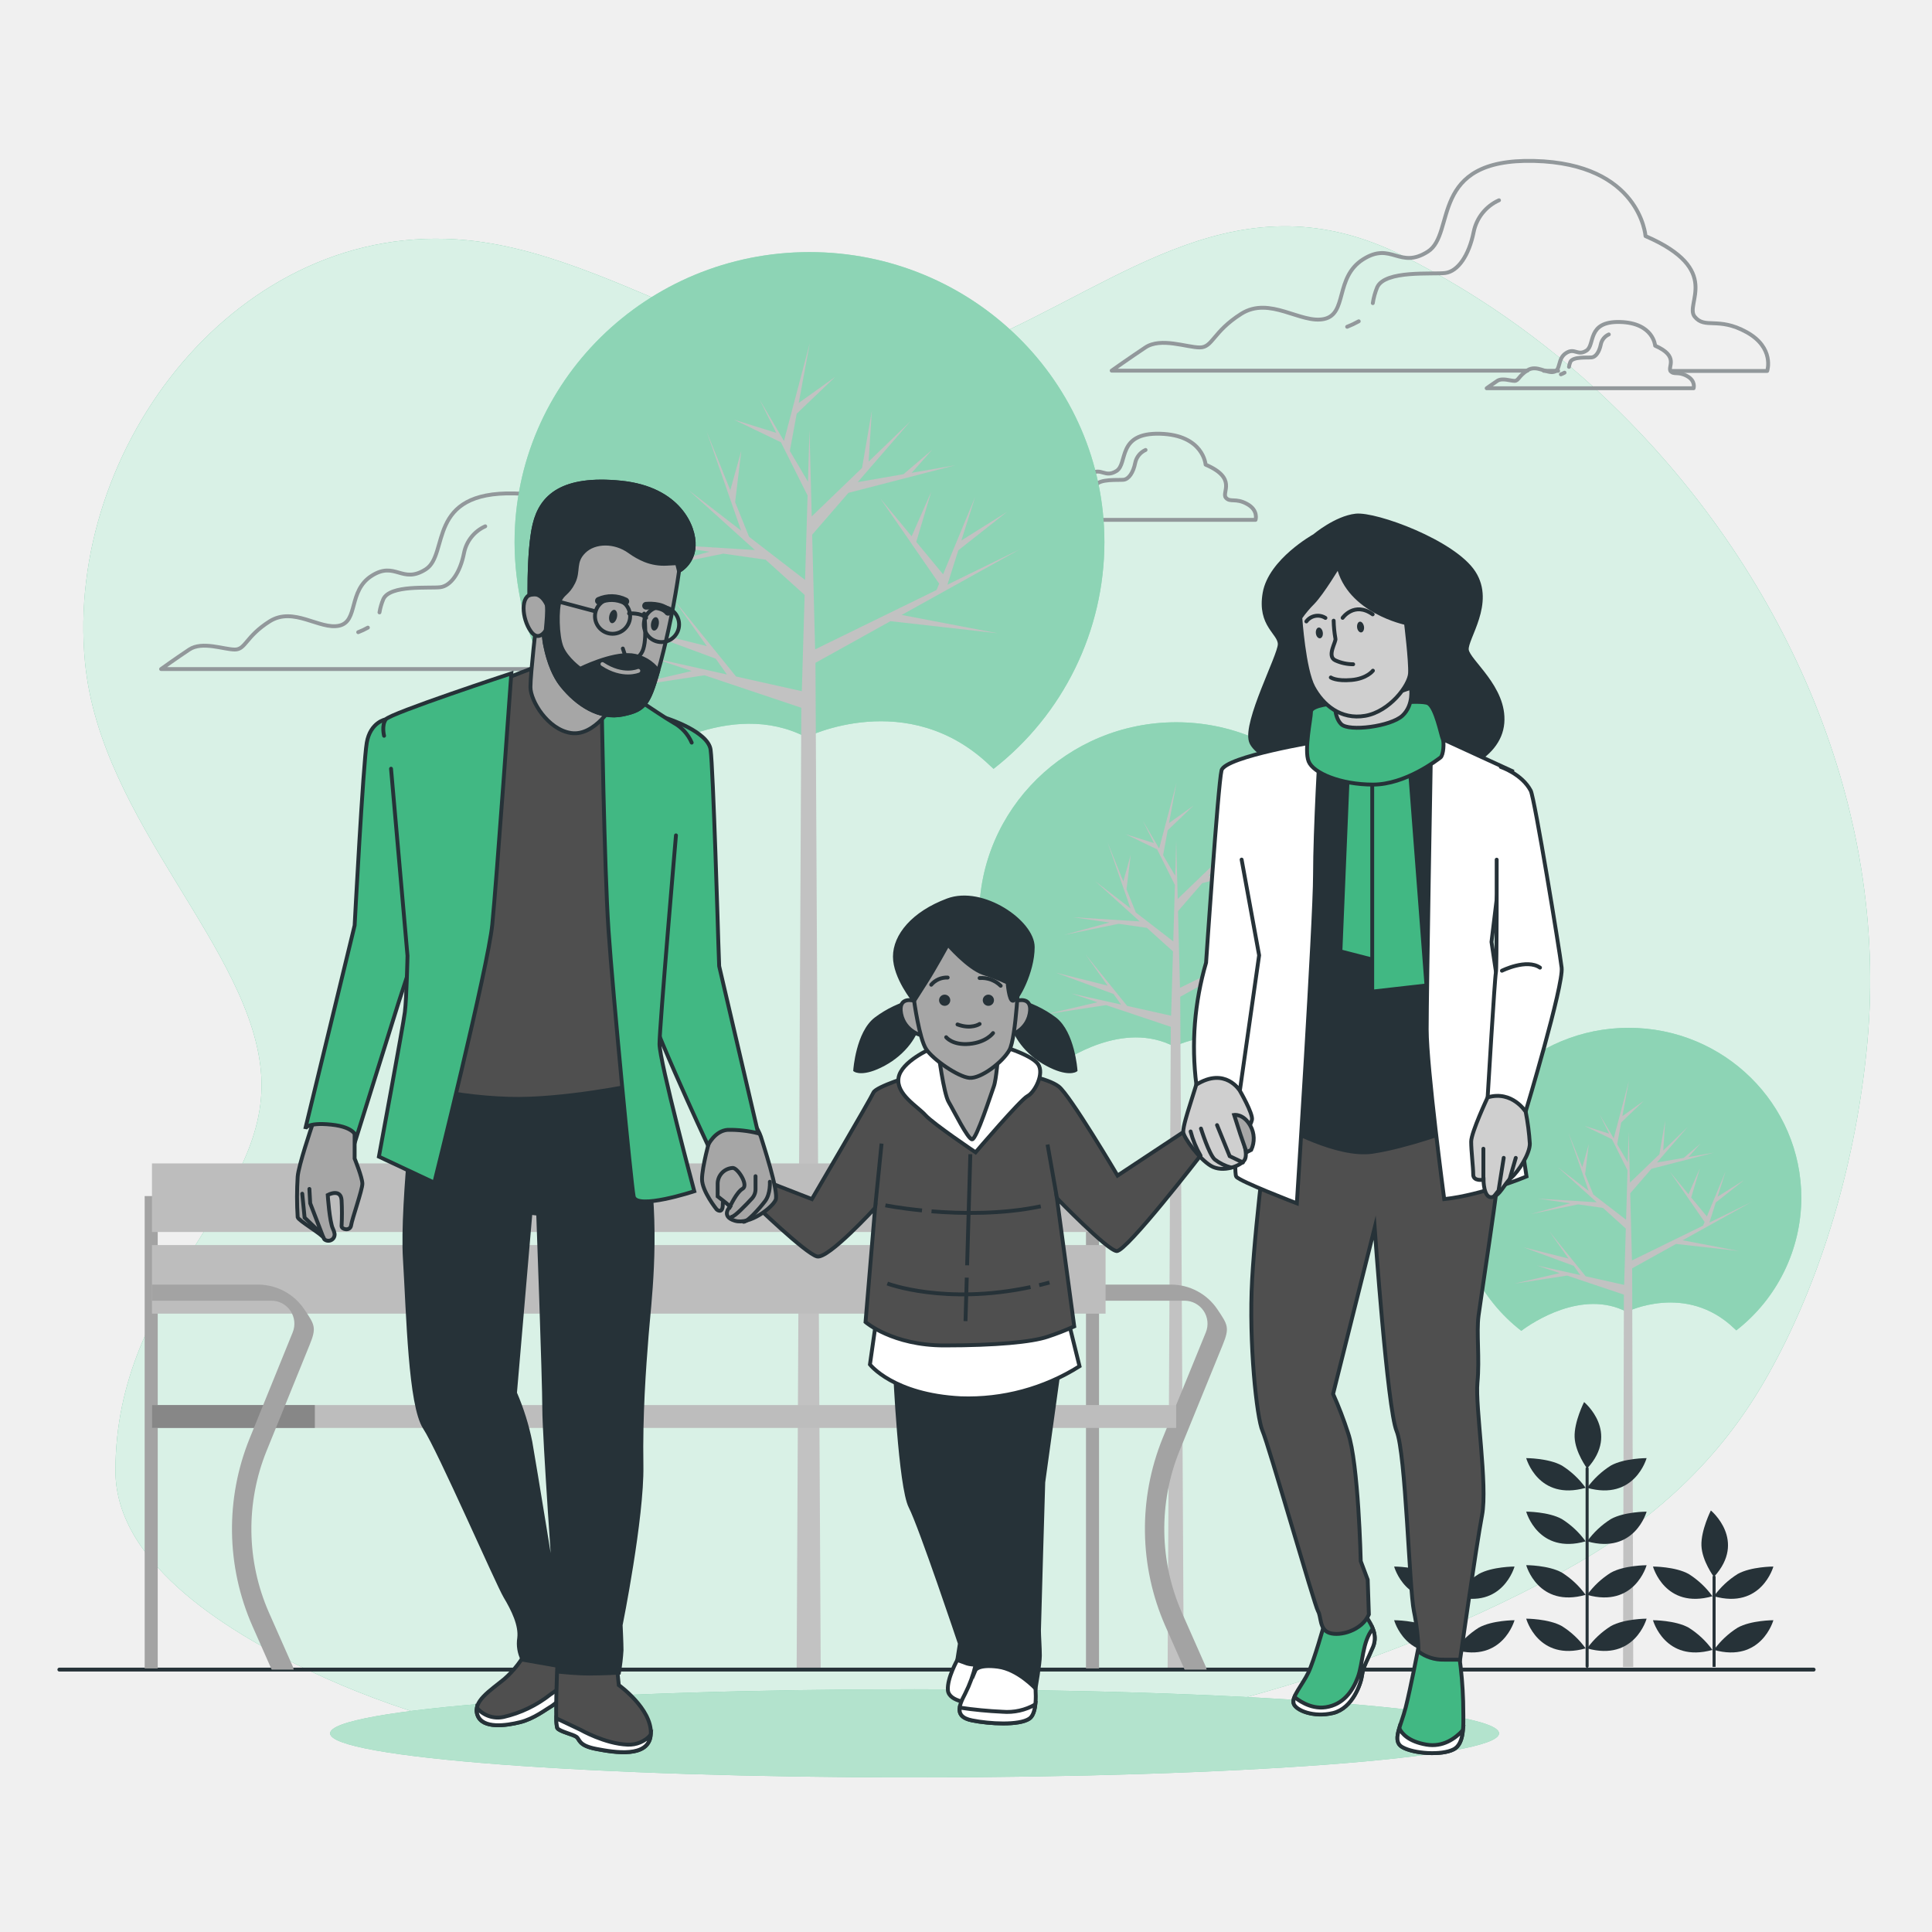
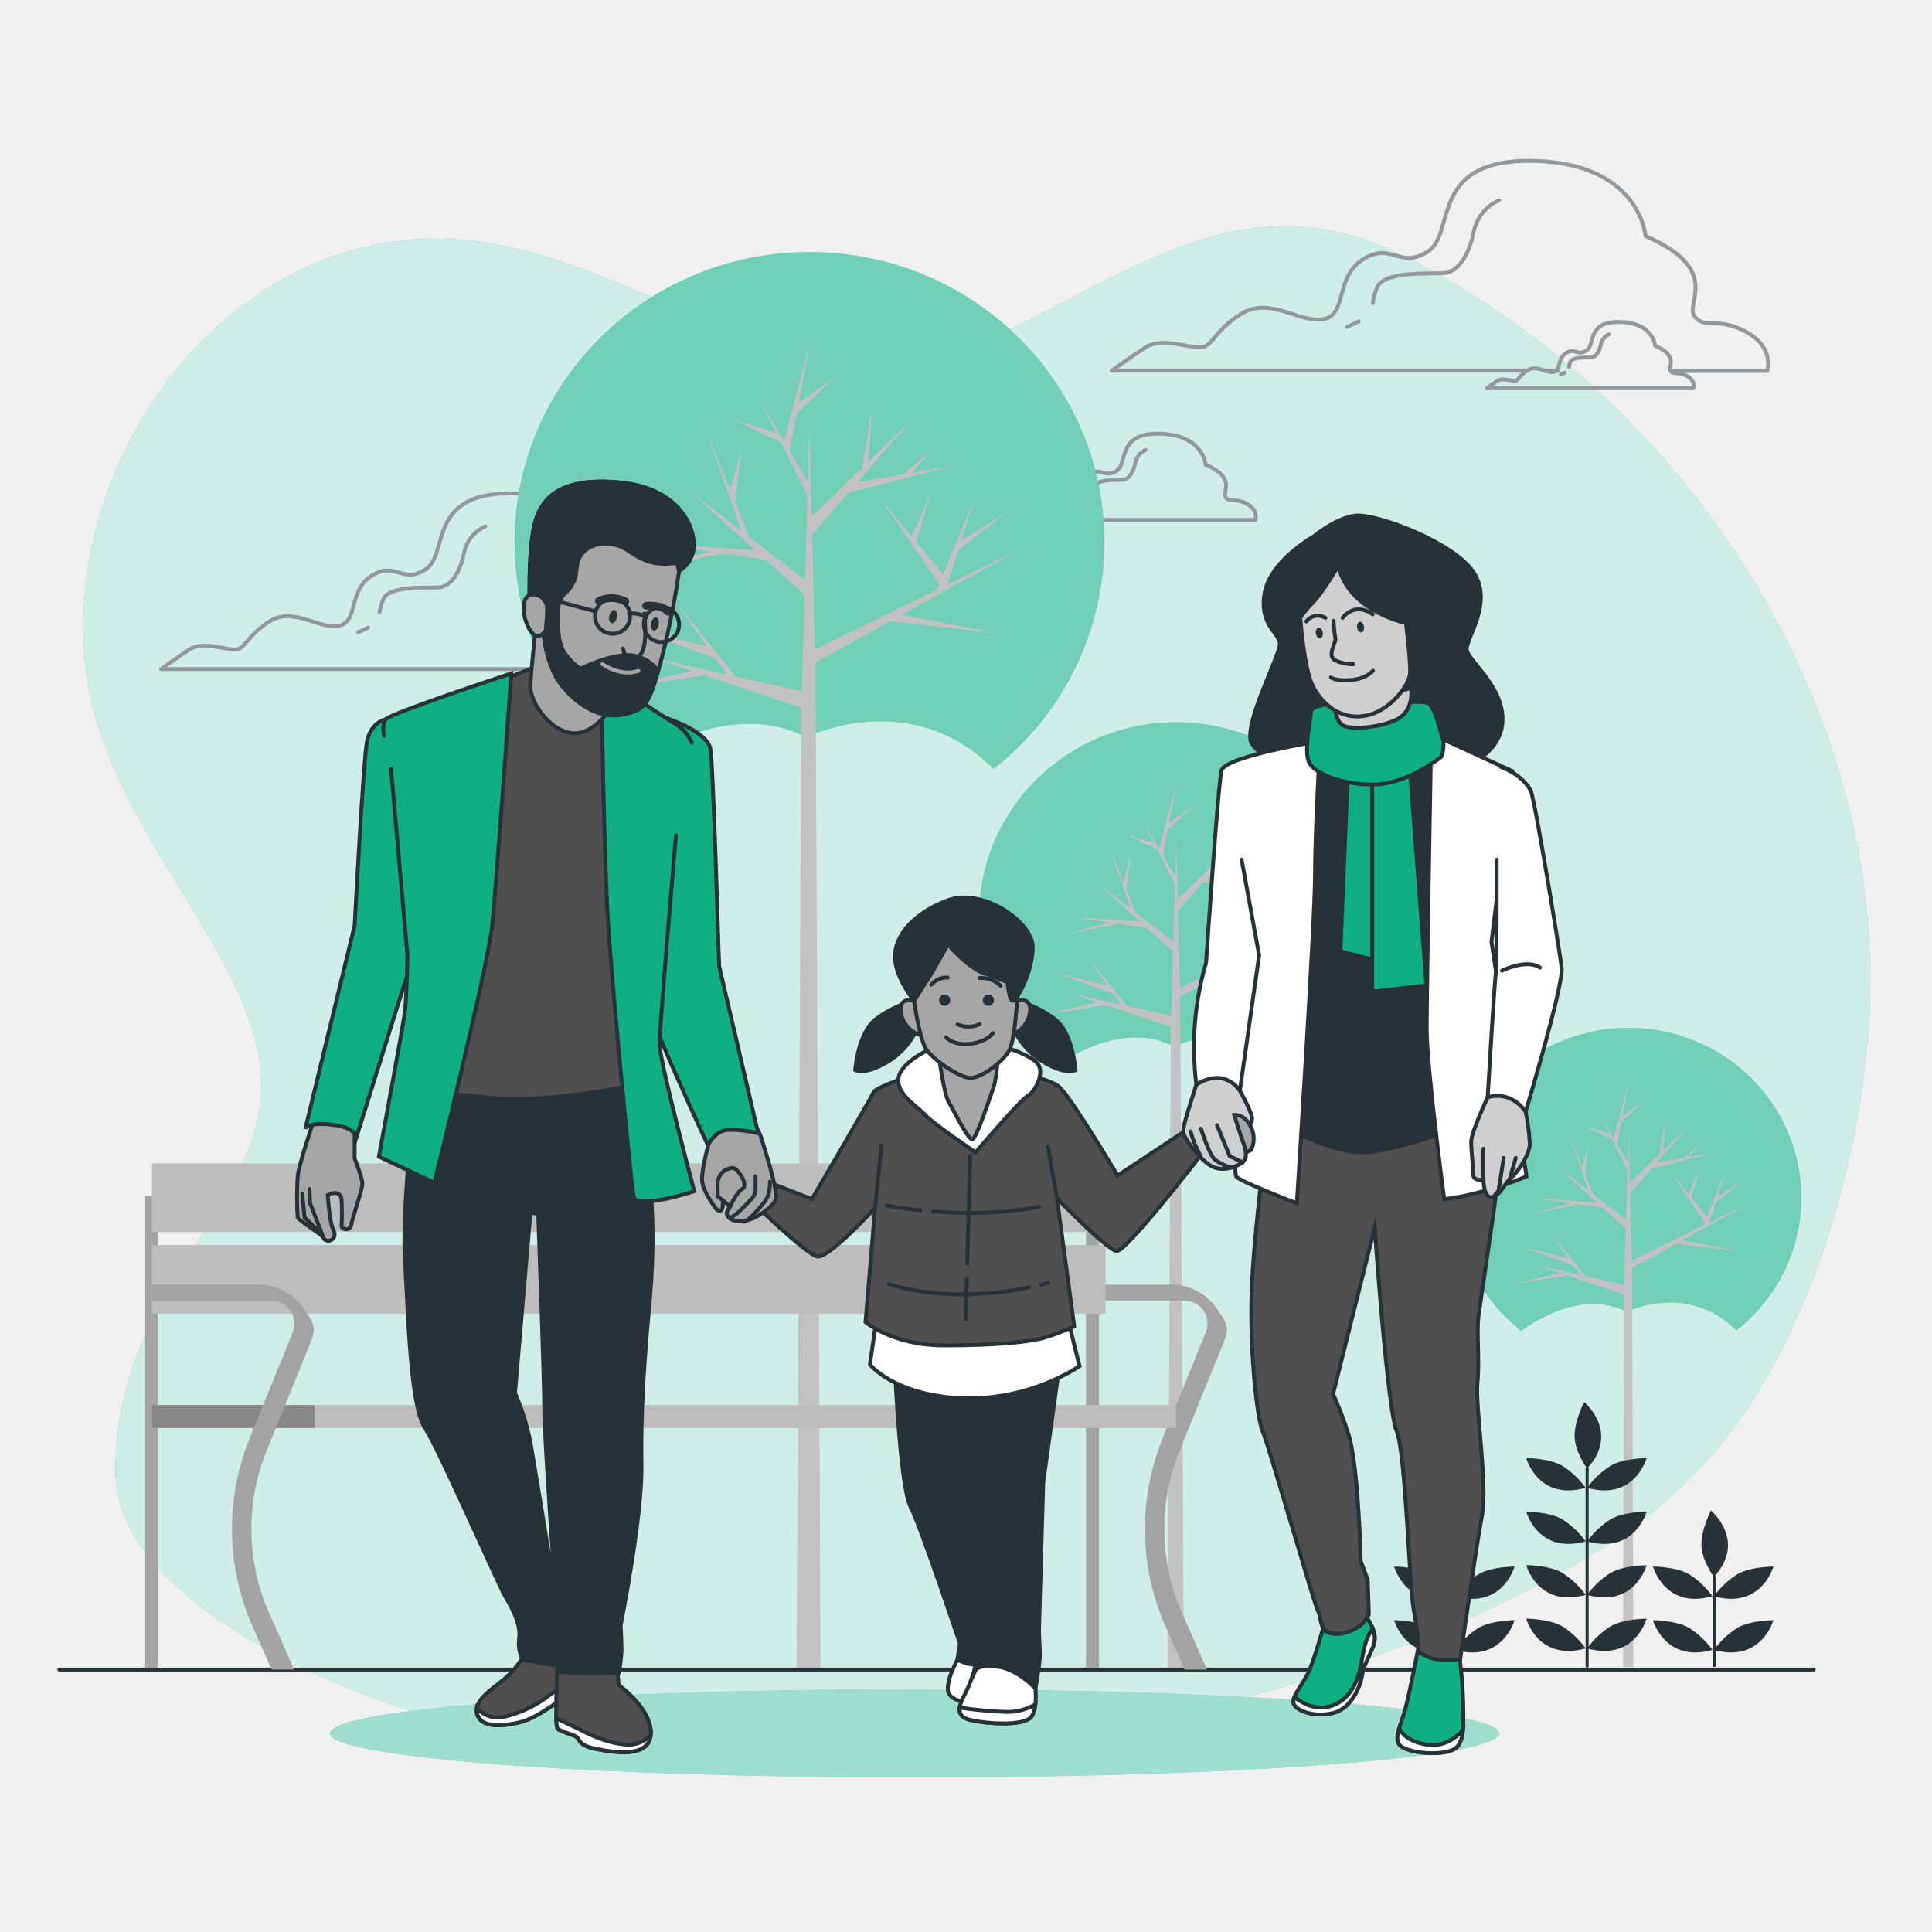
<svg xmlns="http://www.w3.org/2000/svg" viewBox="0 0 500 500">
  <g id="freepik--background-simple--inject-2">
-     <path d="M404.42,406.72c20.94-11.5,39.18-26.67,52.28-49.38,15-26,23.84-57.73,26.57-87.6,5.55-60.57-21-120.27-63.59-162.6a219.93,219.93,0,0,0-56.53-40.91C321,45.16,291.07,72.52,254,88.57c-46.27,20-88.32-22.09-133.26-26.41C61.78,56.48,16.65,115.74,22,171.37c4,41.65,43.64,74.39,45.62,107.12S29.88,333,29.88,380.65c0,24.91,31.33,42.78,50.43,51.84,43,20.39,92.66,25.56,139.65,23.12C282.11,452.38,349.54,436.86,404.42,406.72Z" style="fill:#41B883" />
+     <path d="M404.42,406.72c20.94-11.5,39.18-26.67,52.28-49.38,15-26,23.84-57.73,26.57-87.6,5.55-60.57-21-120.27-63.59-162.6a219.93,219.93,0,0,0-56.53-40.91C321,45.16,291.07,72.52,254,88.57c-46.27,20-88.32-22.09-133.26-26.41C61.78,56.48,16.65,115.74,22,171.37c4,41.65,43.64,74.39,45.62,107.12S29.88,333,29.88,380.65c0,24.91,31.33,42.78,50.43,51.84,43,20.39,92.66,25.56,139.65,23.12C282.11,452.38,349.54,436.86,404.42,406.72Z" style="fill:#10AF82" />
    <path d="M404.42,406.72c20.94-11.5,39.18-26.67,52.28-49.38,15-26,23.84-57.73,26.57-87.6,5.55-60.57-21-120.27-63.59-162.6a219.93,219.93,0,0,0-56.53-40.91C321,45.16,291.07,72.52,254,88.57c-46.27,20-88.32-22.09-133.26-26.41C61.78,56.48,16.65,115.74,22,171.37c4,41.65,43.64,74.39,45.62,107.12S29.88,333,29.88,380.65c0,24.91,31.33,42.78,50.43,51.84,43,20.39,92.66,25.56,139.65,23.12C282.11,452.38,349.54,436.86,404.42,406.72Z" style="fill:#fff;opacity:0.8" />
  </g>
  <g id="freepik--Clouds--inject-2">
    <path d="M179.2,164.74c-6.17-3.37-9-.57-11.22-3.37s6.17-10.1-10.67-17.4c0,0-1.12-15.71-24.13-16.27s-16.83,15.71-23,19.64-7.85-2.25-14,1.68-3.36,11.79-8.41,12.91-11.79-5.05-18-1.12-6.18,7.29-9,7.29-8.42-2.24-11.79,0-7.29,5.05-7.29,5.05h142S185.37,168.1,179.2,164.74Z" style="fill:none;stroke:#92989b;stroke-linecap:round;stroke-linejoin:round" />
    <path d="M95.21,162.43a19.48,19.48,0,0,1-2.51,1.18" style="fill:none;stroke:#92989b;stroke-linecap:round;stroke-linejoin:round" />
    <path d="M125.58,136.21a9.61,9.61,0,0,0-5.48,6.85c-1,5.14-3.42,8.57-6.16,8.91s-13-.69-14.73,3.08a15.13,15.13,0,0,0-1,3.44" style="fill:none;stroke:#92989b;stroke-linecap:round;stroke-linejoin:round" />
    <path d="M322.73,130.42c-3-1.65-4.4-.28-5.5-1.65s3-5-5.22-8.52c0,0-.55-7.7-11.81-8S292,120,288.93,121.9s-3.85-1.1-6.87.82-1.65,5.77-4.12,6.32-5.78-2.47-8.8-.55-3,3.58-4.4,3.58-4.12-1.1-5.77,0-3.57,2.47-3.57,2.47h69.53S325.75,132.07,322.73,130.42Z" style="fill:none;stroke:#92989b;stroke-linecap:round;stroke-linejoin:round" />
    <path d="M281.6,129.29a9.65,9.65,0,0,1-1.23.58" style="fill:none;stroke:#92989b;stroke-linecap:round;stroke-linejoin:round" />
    <path d="M296.47,116.45a4.69,4.69,0,0,0-2.68,3.35c-.5,2.52-1.68,4.2-3,4.36s-6.37-.33-7.21,1.51a7.82,7.82,0,0,0-.47,1.69" style="fill:none;stroke:#92989b;stroke-linecap:round;stroke-linejoin:round" />
    <path d="M436.58,97.31c-2.33-1.28-3.39-.22-4.23-1.28s2.32-3.81-4-6.56c0,0-.42-5.92-9.1-6.14s-6.35,5.93-8.68,7.41-3-.84-5.29.64-1.27,4.44-3.17,4.87-4.45-1.91-6.78-.43-2.32,2.75-3.38,2.75-3.18-.84-4.45,0-2.75,1.91-2.75,1.91h53.55S438.91,98.57,436.58,97.31Z" style="fill:none;stroke:#92989b;stroke-linecap:round;stroke-linejoin:round" />
    <path d="M404.9,96.44a7.74,7.74,0,0,1-.94.44" style="fill:none;stroke:#92989b;stroke-linecap:round;stroke-linejoin:round" />
    <path d="M416.36,86.55a3.6,3.6,0,0,0-2.07,2.58c-.39,1.94-1.29,3.23-2.33,3.36s-4.9-.26-5.55,1.16a5.37,5.37,0,0,0-.36,1.3" style="fill:none;stroke:#92989b;stroke-linecap:round;stroke-linejoin:round" />
    <line x1="399.54" y1="95.97" x2="403.25" y2="95.97" style="fill:none;stroke:#92989b;stroke-linecap:round;stroke-linejoin:round" />
    <path d="M432.35,96h25s2-6-5.37-10.06-10.73-.67-13.41-4S446,69.81,425.86,61.1c0,0-1.34-18.78-28.84-19.45s-20.12,18.78-27.5,23.47-9.39-2.68-16.76,2-4,14.09-10.06,15.43-14.09-6-21.46-1.34-7.38,8.71-10.73,8.71-10.06-2.68-14.09,0-8.72,6-8.72,6H395.3" style="fill:none;stroke:#92989b;stroke-linecap:round;stroke-linejoin:round" />
    <path d="M351.64,83.15a24.39,24.39,0,0,1-3,1.42" style="fill:none;stroke:#92989b;stroke-linecap:round;stroke-linejoin:round" />
    <path d="M355.28,78.45a17.68,17.68,0,0,1,1.14-4.11c2.05-4.5,14.33-3.28,17.6-3.69s6.14-4.5,7.37-10.64a11.44,11.44,0,0,1,6.55-8.18" style="fill:none;stroke:#92989b;stroke-linecap:round;stroke-linejoin:round" />
  </g>
  <g id="freepik--Trees--inject-2">
-     <path d="M208.67,190.8s26.27-13.13,47.6,7.39l.86.79a74.49,74.49,0,0,0,28.69-58.65c0-41.47-34.17-75.09-76.33-75.09s-76.32,33.62-76.32,75.09A74.52,74.52,0,0,0,162,199.11C166.8,195.59,189,180.61,208.67,190.8Z" style="fill:#41B883" />
+     <path d="M208.67,190.8s26.27-13.13,47.6,7.39l.86.79a74.49,74.49,0,0,0,28.69-58.65c0-41.47-34.17-75.09-76.33-75.09s-76.32,33.62-76.32,75.09A74.52,74.52,0,0,0,162,199.11C166.8,195.59,189,180.61,208.67,190.8Z" style="fill:#10AF82" />
    <path d="M208.67,190.8s26.27-13.13,47.6,7.39l.86.79a74.49,74.49,0,0,0,28.69-58.65c0-41.47-34.17-75.09-76.33-75.09s-76.32,33.62-76.32,75.09A74.52,74.52,0,0,0,162,199.11C166.8,195.59,189,180.61,208.67,190.8Z" style="fill:#fff;opacity:0.4" />
    <polygon points="182.31 174.76 207.38 183.17 206.17 432.09 212.4 432.09 211.04 171.54 230.44 160.76 258.25 163.9 233.35 159.15 263.92 142.16 245.19 151.32 248 142.43 260.61 132.47 248.8 139.88 252.34 128.69 244.07 148.63 237.13 140.24 241 127.27 235.93 138.79 227.77 128.93 243.06 151.06 242.38 152.69 210.95 168.06 210.19 138.38 219.57 127.55 247.15 120.42 235.95 122.36 241.24 116.41 233.83 122.72 221.98 124.77 235.57 109.08 224.79 119.47 225.64 106.25 223.1 121.1 210.07 133.65 209.49 111.19 209.1 124.67 204.41 116.7 206.19 107.06 216.19 97.5 206.71 104.28 209.58 88.76 202.89 114.12 196.58 103.41 200.89 112.02 189.96 108.61 202.1 114.45 209 128.24 208.35 150.09 193.86 138.92 190.25 129.96 191.85 116.64 189.02 126.8 189.23 127.43 182.88 111.68 191.81 137.33 178.15 126.8 195.37 142.35 169.41 140.74 183.63 142.78 166.1 147.59 187.2 143.28 198.13 144.85 208.24 153.97 207.51 178.88 190.49 175.08 174.37 155.16 182.93 167.22 163.03 162.25 185.22 170.46 188.13 174.56 168.94 170.28 179.02 173.66 159.01 178.31 182.31 174.76" style="fill:#c2c2c2" />
-     <path d="M421,339.51s15.37-7.69,27.86,4.33l.5.46A43.59,43.59,0,0,0,466.18,310c0-24.27-20-44-44.68-44s-44.69,19.69-44.69,44a43.63,43.63,0,0,0,16.9,34.42C396.5,342.31,409.51,333.55,421,339.51Z" style="fill:#41B883" />
+     <path d="M421,339.51s15.37-7.69,27.86,4.33l.5.46A43.59,43.59,0,0,0,466.18,310c0-24.27-20-44-44.68-44s-44.69,19.69-44.69,44a43.63,43.63,0,0,0,16.9,34.42C396.5,342.31,409.51,333.55,421,339.51Z" style="fill:#10AF82" />
    <path d="M421,339.51s15.37-7.69,27.86,4.33l.5.46A43.59,43.59,0,0,0,466.18,310c0-24.27-20-44-44.68-44s-44.69,19.69-44.69,44a43.63,43.63,0,0,0,16.9,34.42C396.5,342.31,409.51,333.55,421,339.51Z" style="fill:#fff;opacity:0.4" />
    <polygon points="405.58 330.12 420.26 335.05 420.04 431.4 422.68 431.4 422.4 328.24 433.76 321.93 450.04 323.76 435.46 320.98 453.36 311.04 442.39 316.4 444.04 311.2 451.42 305.37 444.51 309.7 446.58 303.15 441.74 314.82 437.68 309.92 439.94 302.32 436.98 309.07 432.2 303.29 441.15 316.25 440.75 317.2 422.35 326.2 421.9 308.82 427.4 302.48 443.54 298.31 436.98 299.44 440.08 295.96 435.75 299.66 428.81 300.86 436.76 291.67 430.45 297.75 430.95 290.01 429.46 298.71 421.83 306.06 421.5 292.91 421.26 300.8 418.52 296.13 419.56 290.49 425.42 284.89 419.87 288.86 421.55 279.77 417.63 294.62 413.94 288.35 416.46 293.39 410.06 291.39 417.17 294.82 421.2 302.89 420.83 315.68 412.35 309.14 410.23 303.89 411.17 296.1 409.51 302.05 409.63 302.41 405.91 293.19 411.14 308.21 403.15 302.05 413.23 311.15 398.03 310.21 406.36 311.4 396.09 314.22 408.44 311.69 414.85 312.61 420.76 317.95 420.33 332.53 410.37 330.31 400.93 318.64 405.94 325.71 394.29 322.8 407.29 327.6 408.99 330 397.75 327.5 403.65 329.48 391.94 332.2 405.58 330.12" style="fill:#c2c2c2" />
-     <path d="M303.86,270.84s17.55-8.78,31.81,4.93c.19.19.38.35.57.53a49.77,49.77,0,0,0,19.17-39.19c0-27.72-22.84-50.19-51-50.19s-51,22.47-51,50.19a49.81,49.81,0,0,0,19.28,39.28C275.87,274,290.72,264,303.86,270.84Z" style="fill:#41B883" />
+     <path d="M303.86,270.84s17.55-8.78,31.81,4.93c.19.19.38.35.57.53a49.77,49.77,0,0,0,19.17-39.19c0-27.72-22.84-50.19-51-50.19s-51,22.47-51,50.19a49.81,49.81,0,0,0,19.28,39.28C275.87,274,290.72,264,303.86,270.84Z" style="fill:#10AF82" />
    <path d="M303.86,270.84s17.55-8.78,31.81,4.93c.19.19.38.35.57.53a49.77,49.77,0,0,0,19.17-39.19c0-27.72-22.84-50.19-51-50.19s-51,22.47-51,50.19a49.81,49.81,0,0,0,19.28,39.28C275.87,274,290.72,264,303.86,270.84Z" style="fill:#fff;opacity:0.4" />
    <polygon points="286.24 260.12 303 265.74 302.18 432.09 306.35 432.09 305.44 257.96 318.4 250.76 336.99 252.86 320.35 249.68 340.78 238.33 328.26 244.45 330.14 238.51 338.57 231.86 330.68 236.81 333.04 229.33 327.51 242.65 322.88 237.05 325.46 228.38 322.07 236.08 316.62 229.49 326.84 244.28 326.38 245.37 305.38 255.64 304.87 235.8 311.14 228.56 329.57 223.8 322.08 225.09 325.62 221.12 320.67 225.34 312.75 226.71 321.83 216.22 314.63 223.16 315.2 214.33 313.5 224.25 304.79 232.64 304.4 217.63 304.14 226.64 301.01 221.32 302.2 214.87 308.88 208.49 302.54 213.01 304.46 202.64 299.99 219.59 295.77 212.43 298.65 218.19 291.35 215.91 299.46 219.81 304.07 229.03 303.64 243.63 293.96 236.16 291.54 230.17 292.62 221.28 290.72 228.07 290.86 228.48 286.62 217.96 292.58 235.1 283.46 228.07 294.96 238.46 277.61 237.38 287.12 238.74 275.4 241.96 289.5 239.08 296.81 240.13 303.57 246.22 303.08 262.87 291.7 260.33 280.93 247.01 286.65 255.08 273.35 251.75 288.18 257.24 290.13 259.98 277.3 257.12 284.04 259.38 270.67 262.49 286.24 260.12" style="fill:#c2c2c2" />
  </g>
  <g id="freepik--Plants--inject-2">
    <path d="M410.75,431.61a.39.39,0,0,1-.4-.39V380.05a.4.4,0,0,1,.4-.39.39.39,0,0,1,.39.39v51.17A.38.38,0,0,1,410.75,431.61Z" style="fill:#263238" />
    <path d="M410.36,426.6a21.88,21.88,0,0,0-6.15-5.77c-3.46-1.92-9.23-1.92-9.23-1.92S398.05,430.06,410.36,426.6Z" style="fill:#263238" />
    <path d="M410.75,426.6a21.88,21.88,0,0,1,6.15-5.77c3.46-1.92,9.24-1.92,9.24-1.92S423.06,430.06,410.75,426.6Z" style="fill:#263238" />
    <path d="M410.36,412.75a22,22,0,0,0-6.15-5.77c-3.46-1.92-9.23-1.92-9.23-1.92S398.05,416.21,410.36,412.75Z" style="fill:#263238" />
    <path d="M410.75,412.75A22,22,0,0,1,416.9,407c3.46-1.92,9.24-1.92,9.24-1.92S423.06,416.21,410.75,412.75Z" style="fill:#263238" />
    <path d="M410.36,398.9a22,22,0,0,0-6.15-5.77c-3.46-1.92-9.23-1.92-9.23-1.92S398.05,402.37,410.36,398.9Z" style="fill:#263238" />
    <path d="M410.75,398.9a22,22,0,0,1,6.15-5.77c3.46-1.92,9.24-1.92,9.24-1.92S423.06,402.37,410.75,398.9Z" style="fill:#263238" />
    <path d="M410.36,385.05a22,22,0,0,0-6.15-5.77c-3.46-1.92-9.23-1.92-9.23-1.92S398.05,388.52,410.36,385.05Z" style="fill:#263238" />
    <path d="M410.75,385.05a22,22,0,0,1,6.15-5.77c3.46-1.92,9.24-1.92,9.24-1.92S423.06,388.52,410.75,385.05Z" style="fill:#263238" />
    <path d="M410.75,380.05s-3.08-4.14-3.24-8.1,2.45-9.1,2.45-9.1S419.39,370.63,410.75,380.05Z" style="fill:#263238" />
    <path d="M377,431.39V408.11a.39.39,0,0,0-.78,0v23.28Z" style="fill:#263238" />
    <path d="M376.18,427a22,22,0,0,0-6.15-5.77c-3.46-1.92-9.23-1.92-9.23-1.92S363.87,430.42,376.18,427Z" style="fill:#263238" />
    <path d="M376.57,427a22,22,0,0,1,6.15-5.77c3.47-1.92,9.24-1.92,9.24-1.92S388.88,430.42,376.57,427Z" style="fill:#263238" />
    <path d="M376.18,413.11a22,22,0,0,0-6.15-5.77c-3.46-1.92-9.23-1.92-9.23-1.92S363.87,416.58,376.18,413.11Z" style="fill:#263238" />
    <path d="M376.57,413.11a22,22,0,0,1,6.15-5.77c3.47-1.92,9.24-1.92,9.24-1.92S388.88,416.58,376.57,413.11Z" style="fill:#263238" />
    <path d="M376.57,408.11s-3.08-4.14-3.24-8.1,2.45-9.1,2.45-9.1S385.21,398.69,376.57,408.11Z" style="fill:#263238" />
    <path d="M444,431.39V408.11a.4.4,0,0,0-.4-.39.39.39,0,0,0-.39.39v23.28Z" style="fill:#263238" />
    <path d="M443.18,427a22.15,22.15,0,0,0-6.16-5.77c-3.46-1.92-9.23-1.92-9.23-1.92S430.87,430.42,443.18,427Z" style="fill:#263238" />
    <path d="M443.56,427a22,22,0,0,1,6.16-5.77c3.46-1.92,9.23-1.92,9.23-1.92S455.87,430.42,443.56,427Z" style="fill:#263238" />
    <path d="M443.18,413.11a22.15,22.15,0,0,0-6.16-5.77c-3.46-1.92-9.23-1.92-9.23-1.92S430.87,416.58,443.18,413.11Z" style="fill:#263238" />
    <path d="M443.56,413.11a22,22,0,0,1,6.16-5.77c3.46-1.92,9.23-1.92,9.23-1.92S455.87,416.58,443.56,413.11Z" style="fill:#263238" />
    <path d="M443.56,408.11s-3.08-4.14-3.23-8.1,2.44-9.1,2.44-9.1S452.2,398.69,443.56,408.11Z" style="fill:#263238" />
  </g>
  <g id="freepik--Floor--inject-2">
    <line x1="15.36" y1="432.09" x2="469.37" y2="432.09" style="fill:none;stroke:#263238;stroke-linecap:round;stroke-miterlimit:10" />
  </g>
  <g id="freepik--Bench--inject-2">
    <path d="M305.26,375.47a53.81,53.81,0,0,0,.6,41.86L312,431.21a4.27,4.27,0,0,1,.28.88h-5.71l-5-11.31a62.43,62.43,0,0,1-.7-48.53l11.2-27.44a5.95,5.95,0,0,0-5.51-8.19h-25.5c-2.36,0-4.27,2.45-4.27.1a4.27,4.27,0,0,1,4.27-4.27h22a14.46,14.46,0,0,1,12,6.4c2.69,4,3.21,4.71,1.39,9.18Z" style="fill:#a3a3a3" />
    <rect x="281.05" y="309.54" width="3.38" height="122.24" transform="translate(565.48 741.32) rotate(180)" style="fill:#a3a3a3" />
    <rect x="37.43" y="309.54" width="3.38" height="122.24" transform="translate(78.25 741.32) rotate(180)" style="fill:#a3a3a3" />
    <rect x="39.33" y="301.09" width="246.79" height="17.75" transform="translate(325.45 619.93) rotate(180)" style="fill:#bdbdbd" />
    <rect x="39.33" y="322.22" width="246.79" height="17.75" transform="translate(325.45 662.19) rotate(180)" style="fill:#bdbdbd" />
    <rect x="39.33" y="363.63" width="265.06" height="5.92" transform="translate(343.72 733.18) rotate(180)" style="fill:#bdbdbd" />
    <rect x="39.33" y="363.63" width="42.16" height="5.92" transform="translate(120.81 733.18) rotate(180)" style="fill:#878787" />
    <path d="M75.75,344.81a5.95,5.95,0,0,0-5.5-8.19H39.33v-4.17H66.75a14.45,14.45,0,0,1,12,6.4c2.7,4,3.22,4.71,1.39,9.18L69,375.47a53.81,53.81,0,0,0,.6,41.86l6.14,13.88a4.93,4.93,0,0,1,.27.88h-5.7l-5-11.31a62.35,62.35,0,0,1-.7-48.53Z" style="fill:#a3a3a3" />
  </g>
  <g id="freepik--Characters--inject-2">
-     <ellipse cx="236.69" cy="448.59" rx="151.26" ry="11.41" style="fill:#41B883" />
+     <ellipse cx="236.69" cy="448.59" rx="151.26" ry="11.41" style="fill:#10AF82" />
    <ellipse cx="236.69" cy="448.59" rx="151.26" ry="11.41" style="fill:#fff;opacity:0.6" />
    <path d="M247.78,429.56s-2.69,4.71-2.47,7.84,6.5,3.59,7.62,3.14,4.71-9.41,4.26-11.65S248.45,427.54,247.78,429.56Z" style="fill:#fff;stroke:#263238;stroke-linecap:round;stroke-miterlimit:10" />
    <path d="M231.64,354.93s1.34,29.81,4,35,12.78,35.41,12.78,35.41l-.67,4.26,2.46.9s4,1.34,6.95-1.57-1.79-41.24-1.79-41.24l-1.12-29.59Z" style="fill:#263238;stroke:#263238;stroke-linecap:round;stroke-miterlimit:10" />
    <path d="M252.48,430.91a33.24,33.24,0,0,1-2.69,7.39c-1.79,3.36-2.69,6.05,1.8,6.95s12.1,1.34,14.79-.45,1.34-10.31,1.34-10.31S259.43,425.53,252.48,430.91Z" style="fill:#fff;stroke:#263238;stroke-linecap:round;stroke-miterlimit:10" />
    <path d="M259.43,443a109.07,109.07,0,0,1-11.06-1.07c-.22,1.59.53,2.77,3.22,3.31,4.48.9,12.1,1.34,14.79-.45.93-.62,1.38-2.07,1.56-3.68A14.62,14.62,0,0,1,259.43,443Z" style="fill:#fff;stroke:#263238;stroke-linecap:round;stroke-miterlimit:10" />
    <path d="M250.91,358.06s-1.12,24.43-1.12,30.49,3.81,36.53,3.81,36.53L252,429.34l.45,1.57v1.34s.67-1.57,5.83-.9S268,437,268,437s1.12-6.5,1.12-8.52-.23-5.16-.23-6.5S270,383.61,270,383.61l4-28.91Z" style="fill:#263238;stroke:#263238;stroke-linecap:round;stroke-miterlimit:10" />
    <path d="M226.93,340.58l-1.79,12.55s6.05,7.85,23.53,8.74a54,54,0,0,0,30.71-8.29L276,339.91Z" style="fill:#fff;stroke:#263238;stroke-linecap:round;stroke-miterlimit:10" />
    <path d="M236.35,278.28s-9.64,2.91-10.31,4.48-15.92,27.57-15.92,27.57L196.45,305l-1.57,6.27s13.67,13.23,16.59,13.9,15-12.55,15-12.55L224,342.15s6.95,6.05,20.39,6.05,22.64-.89,26.67-2.24a72.56,72.56,0,0,0,6.95-2.69l-4.48-33.17s13,13.45,15.46,13.67,21.69-24.69,21.69-24.69L306.22,293l-17,11.24S276.91,283.43,274,281.19s-10.54-3.36-11.43-3.81S236.35,278.28,236.35,278.28Z" style="fill:#4f4f4f;stroke:#263238;stroke-linecap:round;stroke-miterlimit:10" />
    <line x1="226.48" y1="312.57" x2="228.15" y2="295.96" style="fill:none;stroke:#263238;stroke-miterlimit:10" />
    <line x1="273.55" y1="310.1" x2="271.1" y2="296.21" style="fill:none;stroke:#263238;stroke-miterlimit:10" />
    <path d="M241.08,313.49c7.8.63,18.34.79,28.27-1.3" style="fill:none;stroke:#263238;stroke-miterlimit:10" />
    <path d="M229.14,311.94s3.74.75,9.47,1.32" style="fill:none;stroke:#263238;stroke-miterlimit:10" />
    <path d="M268.94,332.6c.88-.21,1.76-.44,2.66-.68" style="fill:none;stroke:#263238;stroke-miterlimit:10" />
    <path d="M229.64,332.17s14.79,5.66,37.06.93" style="fill:none;stroke:#263238;stroke-miterlimit:10" />
    <line x1="250.2" y1="330.65" x2="249.87" y2="341.91" style="fill:none;stroke:#263238;stroke-miterlimit:10" />
    <line x1="251.12" y1="298.71" x2="250.29" y2="327.46" style="fill:none;stroke:#263238;stroke-miterlimit:10" />
    <path d="M241.05,271.33s-7.84,3.36-8.51,7.62,4.93,7.39,6.94,9.64,13,9.63,13,9.63,11.66-13.67,13.45-14.56,4.48-5.83,2.69-8.3-9.86-4.93-13-5.6S241.05,271.33,241.05,271.33Z" style="fill:#fff;stroke:#263238;stroke-linecap:round;stroke-miterlimit:10" />
    <path d="M242.84,272.22s1.35,10.76,2.69,13,4.94,9.64,6.06,9.64,4.93-11.88,5.6-13.67,1.12-8.07,1.12-8.07Z" style="fill:#a6a6a6;stroke:#263238;stroke-linecap:round;stroke-miterlimit:10" />
    <path d="M236.57,259a27.93,27.93,0,0,0-9.86,4.71c-4.71,3.58-5.38,13.22-5.38,13.22s2,1.35,7.4-1.57,8.51-7.62,9-11A7.55,7.55,0,0,0,236.57,259Z" style="fill:#263238;stroke:#263238;stroke-linecap:round;stroke-miterlimit:10" />
    <path d="M263.1,259a28,28,0,0,1,9.86,4.71c4.7,3.58,5.38,13.22,5.38,13.22s-2,1.35-7.4-1.57-8.52-7.62-9-11A7.55,7.55,0,0,1,263.1,259Z" style="fill:#263238;stroke:#263238;stroke-linecap:round;stroke-miterlimit:10" />
    <path d="M236.57,259s-4.26-1.34-3.36,3.36,5.82,6.05,5.82,5.38S236.57,259,236.57,259Z" style="fill:#a6a6a6;stroke:#263238;stroke-linecap:round;stroke-miterlimit:10" />
    <path d="M263.12,259s4.25-1.34,3.36,3.36-5.83,6.05-5.83,5.38S263.12,259,263.12,259Z" style="fill:#a6a6a6;stroke:#263238;stroke-linecap:round;stroke-miterlimit:10" />
    <path d="M236.57,259s1.34,9.86,3.14,12.55,8.29,7.17,11.2,7.4,8.52-4,10.31-7.17,2.47-19.95,2.47-20.62-.67-5.61-6.73-9.64-16.58-3.14-19.49,2.46S236.57,259,236.57,259Z" style="fill:#a6a6a6;stroke:#263238;stroke-linecap:round;stroke-miterlimit:10" />
    <circle cx="244.48" cy="258.86" r="1.45" style="fill:#263238" />
    <circle cx="255.79" cy="258.86" r="1.45" style="fill:#263238" />
    <path d="M253.52,265s-2.12,1.46-5.72.13" style="fill:none;stroke:#263238;stroke-linecap:round;stroke-miterlimit:10" />
    <path d="M244.87,268.43s1.6,2.13,6,1.73,6.13-2.8,6.13-2.8" style="fill:none;stroke:#263238;stroke-linecap:round;stroke-miterlimit:10" />
    <path d="M241,254.85a5.29,5.29,0,0,1,4.26-1.86" style="fill:none;stroke:#263238;stroke-linecap:round;stroke-miterlimit:10" />
    <path d="M253.52,253.12a7,7,0,0,1,5.46,2" style="fill:none;stroke:#263238;stroke-linecap:round;stroke-miterlimit:10" />
    <path d="M236.57,259s1.12-1.79,3.14-4.93,5.6-9.64,5.6-9.64,5.16,6,9.19,7.4a52.4,52.4,0,0,1,6.27,2.46s.35,4.71,1.35,4.71,5.15-7.39,5.15-13.89-13-15.47-22-12.11-13.67,9.19-13.67,14.57S236.57,259,236.57,259Z" style="fill:#263238;stroke:#263238;stroke-linecap:round;stroke-miterlimit:10" />
    <path d="M91.78,292.84v7s2,4.93,2,6.5-2.69,9.19-2.91,10.76-2.47,1.12-2.47.22a61.37,61.37,0,0,0,0-6.72c-.22-3.14-3.58-1.34-3.58-1.34s.45,6.94,1.34,8.74a4.78,4.78,0,0,1,.42,1.24A1.62,1.62,0,0,1,84,320.78a.79.79,0,0,1-.23-.37c-.23-.89-6.5-4.48-6.73-5.38a82.35,82.35,0,0,1,0-10.53c.23-2.91,3.59-12.78,3.81-13.45a21.3,21.3,0,0,1,1.12-2.24S91.34,287.91,91.78,292.84Z" style="fill:#a6a6a6;stroke:#263238;stroke-linecap:round;stroke-miterlimit:10" />
    <polyline points="78.22 308.93 78.83 315.12 83.37 319.45 80.28 311.41 80.07 307.7" style="fill:#a6a6a6;stroke:#263238;stroke-linecap:round;stroke-miterlimit:10" />
-     <path d="M99.85,186.16s-4,.67-4.93,6.05-3.14,47.29-3.14,47.29L79,292.17s.22-1.79,6.72-1.12,6.5,3.36,6.5,3.36l11-35.18,4.25-13L103,185.49Z" style="fill:#41B883;stroke:#263238;stroke-linecap:round;stroke-miterlimit:10" />
+     <path d="M99.85,186.16s-4,.67-4.93,6.05-3.14,47.29-3.14,47.29L79,292.17s.22-1.79,6.72-1.12,6.5,3.36,6.5,3.36l11-35.18,4.25-13L103,185.49Z" style="fill:#10AF82;stroke:#263238;stroke-linecap:round;stroke-miterlimit:10" />
    <path d="M136.61,426.65a26.08,26.08,0,0,1-6.05,7.84c-3.81,3.14-8.29,5.83-7,9.41s7.4,2.69,11,1.8,6.73-3.36,8.3-4.26a30.76,30.76,0,0,0,4.48-4l.67-10.75Z" style="fill:#4f4f4f;stroke:#263238;stroke-linecap:round;stroke-miterlimit:10" />
    <path d="M142.44,438.53a30.55,30.55,0,0,1-12.11,5.82,7.07,7.07,0,0,1-6.91-2.36,3.54,3.54,0,0,0,.19,1.91c1.35,3.59,7.4,2.69,11,1.8s6.73-3.36,8.3-4.26a30.76,30.76,0,0,0,4.48-4l.13-2.17A59.69,59.69,0,0,0,142.44,438.53Z" style="fill:#fff;stroke:#263238;stroke-linecap:round;stroke-miterlimit:10" />
    <path d="M144.23,431.13s-.67,15.24,0,16.14,4,1.57,4.93,2.24.45,2.24,5.16,3.14,13.89,2.46,14.12-4-8.3-12.55-8.3-12.55l-.45-4.48Z" style="fill:#4f4f4f;stroke:#263238;stroke-linecap:round;stroke-miterlimit:10" />
    <path d="M168.4,449a7.52,7.52,0,0,1-6,2.51c-5.82-.22-12.1-3.81-12.1-3.81l-6.32-3a8.09,8.09,0,0,0,.27,2.54c.67.89,4,1.57,4.93,2.24s.45,2.24,5.16,3.14S167.82,455,168.4,449Z" style="fill:#fff;stroke:#263238;stroke-linecap:round;stroke-miterlimit:10" />
    <path d="M167.76,302c-2.46-19-3.36-26.22-3.36-26.22l-56.25.9s-4.26,34.51-3.37,49.08,1.35,37.88,5.16,43.71,18.83,40.34,20.84,43.7,4,7.4,3.59,10.76a9.21,9.21,0,0,0,.9,5.6l9,1.57.67,1.57s4.26.45,7.62.45,7.62-.23,7.62-.23a52.24,52.24,0,0,0,.68-5.83c0-1.79-.23-6.49-.23-6.49s5.6-27.8,5.38-41.24.67-25.11,1.34-33.62S170.23,321.08,167.76,302Zm-30.48,71.28a64,64,0,0,0-4-12.78l4-46.62,2,.23s1.57,43,1.57,50.42,2.91,48.19,2.91,48.19S138.4,379.58,137.28,373.31Z" style="fill:#263238;stroke:#263238;stroke-linecap:round;stroke-miterlimit:10" />
    <path d="M183.68,294.86s-2,7.17-2,10.31,3.81,7.85,3.81,7.85,1.57,1.34,1.57-1.35,1.9.56,1.9.56-2.57,2.58,1.24,3.7,9.63-3.36,10.53-5.38-3.36-14.79-3.81-16.36a12.84,12.84,0,0,0-1.79-3.36S185.92,288.81,183.68,294.86Z" style="fill:#a6a6a6;stroke:#263238;stroke-linecap:round;stroke-miterlimit:10" />
    <path d="M195.53,304.4v3.38a3.51,3.51,0,0,1-.93,2.38c-1.53,1.66-4.5,4.75-5.25,4.75" style="fill:none;stroke:#263238;stroke-linecap:round;stroke-miterlimit:10" />
    <path d="M199.24,305.84s.21,3.09-1.23,5-4.54,5.36-5.57,5.36" style="fill:none;stroke:#263238;stroke-linecap:round;stroke-miterlimit:10" />
    <path d="M188.94,312.23s1.68-3.7,3.25-4.59-1.12-5.16-2.46-5.38a4.1,4.1,0,0,0-4,4v3.36S188.26,311.56,188.94,312.23Z" style="fill:#a6a6a6;stroke:#263238;stroke-linecap:round;stroke-miterlimit:10" />
-     <path d="M172.69,185.94s10.54,3.36,11.21,8.07,2,49.75,2,49.75l.22,6.28,10.09,43.25a31,31,0,0,0-7.85-.89c-3.36.22-5.15,4-5.15,4s-17-36.31-17-41.24S172.69,185.94,172.69,185.94Z" style="fill:#41B883;stroke:#263238;stroke-linecap:round;stroke-miterlimit:10" />
+     <path d="M172.69,185.94s10.54,3.36,11.21,8.07,2,49.75,2,49.75l.22,6.28,10.09,43.25a31,31,0,0,0-7.85-.89c-3.36.22-5.15,4-5.15,4s-17-36.31-17-41.24S172.69,185.94,172.69,185.94Z" style="fill:#10AF82;stroke:#263238;stroke-linecap:round;stroke-miterlimit:10" />
    <path d="M139.52,172.27s-29.58,11-30.7,14.34S107.7,281,107.7,281a111.17,111.17,0,0,0,24,3.36c13.67.45,32.95-3.59,32.95-3.59s5.37-63.65,6.5-72.17,2.68-14.56,1.12-19.72S153.64,174.06,148.71,172A11.61,11.61,0,0,0,139.52,172.27Z" style="fill:#4f4f4f;stroke:#263238;stroke-linecap:round;stroke-miterlimit:10" />
-     <path d="M174.94,216.19s-4.26,49.54-4.26,54,9,38.1,9,38.1-15,4.93-15.69,1.34-5.38-52.44-6.5-68.8-1.79-59.62-1.79-59.62-1.12-6,.22-5.83,14.8,9.64,18.38,11.66a10.69,10.69,0,0,1,4.71,5.15" style="fill:#41B883;stroke:#263238;stroke-linecap:round;stroke-miterlimit:10" />
+     <path d="M174.94,216.19s-4.26,49.54-4.26,54,9,38.1,9,38.1-15,4.93-15.69,1.34-5.38-52.44-6.5-68.8-1.79-59.62-1.79-59.62-1.12-6,.22-5.83,14.8,9.64,18.38,11.66a10.69,10.69,0,0,1,4.71,5.15" style="fill:#10AF82;stroke:#263238;stroke-linecap:round;stroke-miterlimit:10" />
    <path d="M138.85,160.83s-1.57,13.45-1.57,17,4.48,11,10.54,11.88,11.2-7.4,11.43-8.74-18.83-22.86-18.83-22.86Z" style="fill:#a6a6a6;stroke:#263238;stroke-linecap:round;stroke-miterlimit:10" />
    <path d="M175.75,147.75a209.17,209.17,0,0,1-4.77,23.6c-3,10.8-3.77,12.31-9.79,13.56s-11.81-2.51-15.82-7.53-4.77-13.56-4.77-13.56l-2.26-3.77-1.26-2.51s-.5-14.56,1.26-21.84,7.28-12.31,22.34-10.8,19.09,11.55,18.84,16.32A7.75,7.75,0,0,1,175.75,147.75Z" style="fill:#a6a6a6;stroke:#263238;stroke-linecap:round;stroke-miterlimit:10" />
    <path d="M142.1,158.3s-1-4.78-4.27-4.52-2.76,6.27-.5,9.54,4.27-.76,4.27-.76" style="fill:#a6a6a6;stroke:#263238;stroke-linecap:round;stroke-miterlimit:10" />
    <path d="M179.52,141.22c.25-4.77-3.77-14.81-18.84-16.32s-20.59,3.51-22.34,10.8c-1.22,5-1.35,13.53-1.32,18.31,1.56-.35,3.4-.45,4.08.77,1,1.88.18,7.07-.14,11.51.52,2.91,1.75,7.77,4.41,11.09,4,5,9.79,8.79,15.82,7.53,5.58-1.16,6.64-2.55,9.16-11.33a10.05,10.05,0,0,0-6.9-4c-5.28-.51-13.31,3.51-13.31,3.51s-3.52-2.51-4.77-5.52-1.26-10.05-.51-12.06,2-1.75,3.52-4.77,0-5.27,2.76-8,8-2.76,11.8,0a19.17,19.17,0,0,0,4,2.24,13.17,13.17,0,0,0,5.66.91l2.61-.14.5,2A7.75,7.75,0,0,0,179.52,141.22Z" style="fill:#263238;stroke:#263238;stroke-linecap:round;stroke-miterlimit:10" />
    <path d="M166.71,158.8s1,7.78-.75,10.29-3.77,1.76-4.27.25l-.5-1.5" style="fill:none;stroke:#263238;stroke-linecap:round;stroke-miterlimit:10" />
    <path d="M165.2,173.61s-4,1.76-9.29-1.75" style="fill:none;stroke:#a6a6a6;stroke-linecap:round;stroke-miterlimit:10" />
    <path d="M159.66,159.77c-.21.94-.82,1.62-1.36,1.5s-.81-1-.61-1.93.82-1.62,1.36-1.51S159.86,158.82,159.66,159.77Z" style="fill:#263238" />
    <path d="M170.48,161.64c-.17,1-.75,1.65-1.3,1.55s-.85-.95-.68-1.9.75-1.65,1.3-1.56S170.65,160.68,170.48,161.64Z" style="fill:#263238" />
    <path d="M155,155.49a7.93,7.93,0,0,1,6.83.14" style="fill:none;stroke:#263238;stroke-linecap:round;stroke-miterlimit:10;stroke-width:2px" />
    <path d="M167.21,156.77s4.13-.43,5.69,1.56" style="fill:none;stroke:#263238;stroke-linecap:round;stroke-miterlimit:10;stroke-width:2px" />
    <circle cx="158.53" cy="159.47" r="4.55" style="fill:none;stroke:#263238;stroke-linecap:round;stroke-miterlimit:10" />
    <path d="M175.75,161.61a4.56,4.56,0,1,1-4.55-4.56A4.55,4.55,0,0,1,175.75,161.61Z" style="fill:none;stroke:#263238;stroke-linecap:round;stroke-miterlimit:10" />
    <path d="M162.8,158.76s3.12-.25,4.41,1.14" style="fill:none;stroke:#263238;stroke-linecap:round;stroke-miterlimit:10" />
    <line x1="153.98" y1="158.19" x2="141.1" y2="154.78" style="fill:none;stroke:#263238;stroke-linecap:round;stroke-miterlimit:10" />
-     <path d="M101.2,198.94l4.26,48.41s-.23,11-.68,14.57-6.72,37.42-6.72,37.42l14.34,6.73s13.9-55.81,15-66.79,4.93-65,4.93-65S101,184.59,99.85,186.16s-.45,4.26-.45,4.26" style="fill:#41B883;stroke:#263238;stroke-linecap:round;stroke-miterlimit:10" />
-     <path d="M367.08,426.43s-2,10.36-3.27,15.4-3.68,8.72-.82,10.35,10.09,2.18,13.22.55,2.45-7.5,2.45-12.4a105,105,0,0,0-1-11.72Z" style="fill:#41B883;stroke:#263238;stroke-linecap:round;stroke-miterlimit:10" />
+     <path d="M101.2,198.94l4.26,48.41s-.23,11-.68,14.57-6.72,37.42-6.72,37.42l14.34,6.73s13.9-55.81,15-66.79,4.93-65,4.93-65S101,184.59,99.85,186.16s-.45,4.26-.45,4.26" style="fill:#10AF82;stroke:#263238;stroke-linecap:round;stroke-miterlimit:10" />
+     <path d="M367.08,426.43s-2,10.36-3.27,15.4-3.68,8.72-.82,10.35,10.09,2.18,13.22.55,2.45-7.5,2.45-12.4a105,105,0,0,0-1-11.72Z" style="fill:#10AF82;stroke:#263238;stroke-linecap:round;stroke-miterlimit:10" />
    <path d="M378.61,447.78c-2,2.13-5.17,4.47-9.49,3.72-4.63-.8-6.34-2.88-7-4.23-.67,2.26-.84,4,.85,4.91,2.86,1.64,10.09,2.18,13.22.55C377.77,451.91,378.38,450.05,378.61,447.78Z" style="fill:#fff;stroke:#263238;stroke-linecap:round;stroke-miterlimit:10" />
-     <path d="M342.69,420.44s-2.58,9.26-4.08,12.4-4.36,6.26-3.82,8,5.18,3.68,10.22,2.46,7.22-7.63,7.49-9.81,1.5-4.09,2.86-7.36-.81-6.4-2.45-8.72S342.69,420.44,342.69,420.44Z" style="fill:#41B883;stroke:#263238;stroke-linecap:round;stroke-miterlimit:10" />
+     <path d="M342.69,420.44s-2.58,9.26-4.08,12.4-4.36,6.26-3.82,8,5.18,3.68,10.22,2.46,7.22-7.63,7.49-9.81,1.5-4.09,2.86-7.36-.81-6.4-2.45-8.72S342.69,420.44,342.69,420.44Z" style="fill:#10AF82;stroke:#263238;stroke-linecap:round;stroke-miterlimit:10" />
    <path d="M351.41,434.06c-1.36,3.68-3.81,7.09-8.31,7.77-4.13.62-7.57-2.2-8.1-2.66a2.72,2.72,0,0,0-.21,1.7c.55,1.78,5.18,3.68,10.22,2.46s7.22-7.63,7.49-9.81,1.5-4.09,2.86-7.36a6.06,6.06,0,0,0-.08-4.66C352.51,424.92,352.76,430.42,351.41,434.06Z" style="fill:#fff;stroke:#263238;stroke-linecap:round;stroke-miterlimit:10" />
    <path d="M328.83,285.45s-3.88,29.28-4.78,45.72,1.2,35.86,2.69,39.15,13.45,45.12,14.35,46.61.3,4.79,3,5.68,8.37-.6,10.17-4.78l-.3-9-1.8-4.79s-.59-25.4-3.28-33.17A100.77,100.77,0,0,0,345,360.75l10.76-43s3.29,46.92,5.68,52.6,3.28,40.94,4.48,46.61a56.93,56.93,0,0,1,1.19,10.46,10.52,10.52,0,0,0,6.58,2.1h4.18s4.19-29.59,5.68-37.36-1.79-28.09-1.19-34.36-.3-12.85.29-17.34,5.38-35.56,5.68-41.24a107,107,0,0,0-.3-12.55Z" style="fill:#4f4f4f;stroke:#263238;stroke-linecap:round;stroke-miterlimit:10" />
    <path d="M375.65,196.1a34.47,34.47,0,0,0-13.58-2.66c-8,0-21.5,2.68-23.4,3.6S332,291.43,332,291.43s14.11,8,23.17,6.65,21-5.85,21-5.85l-.53-93.73Z" style="fill:#263238;stroke:#263238;stroke-linecap:round;stroke-miterlimit:10" />
    <path d="M340.15,138.71s-11.4,6.33-12.87,14.77,4,10.25,3.92,13.29-9.06,20-7.48,25.07,20.85,13,36.62,11.42,27.69-6.95,28.47-16.13-8.86-16-9.2-18.95,6.92-12.08,1.79-20-25.35-15.32-30.53-14.74S340.15,138.71,340.15,138.71Z" style="fill:#263238;stroke:#263238;stroke-linecap:round;stroke-miterlimit:10" />
    <path d="M371.66,190.51l19.7,9.05L386,243.77l9.06,60.7s-11.45,4.8-21.3,5.86c0,0-4.53-34.08-4.53-43.93s1.07-70.56,1.07-70.56v-5.06Z" style="fill:#fff;stroke:#263238;stroke-linecap:round;stroke-miterlimit:10" />
    <path d="M341.68,191.76s-24.65,4-25.55,7.62-4,49.76-4,49.76a77.73,77.73,0,0,0-2.51,31.58s7.2-3.76,11.27,1.56c0,0-1.87,21-.93,22.25s15.66,6.89,15.66,6.89,4.7-73,4.7-84.89S341.68,191.76,341.68,191.76Z" style="fill:#fff;stroke:#263238;stroke-linecap:round;stroke-miterlimit:10" />
    <polyline points="321.33 222.46 325.86 247.23 320.87 282.29" style="fill:#fff;stroke:#263238;stroke-linecap:round;stroke-miterlimit:10" />
    <path d="M388.41,198.49s5.44,1.78,7.74,6.13c1,1.9,7.46,41.28,8,45.8s-9.32,37.28-9.32,37.28-4.26-3.2-6.12-3.46A29.79,29.79,0,0,0,385,284s1.86-31.42,2.13-32.22.21-29.3.21-29.3" style="fill:#fff;stroke:#263238;stroke-linecap:round;stroke-miterlimit:10" />
    <path d="M388.7,251.22s6.39-3.19,9.85-.8" style="fill:#fff;stroke:#263238;stroke-linecap:round;stroke-miterlimit:10" />
    <path d="M385,284s-4.26,9.06-4.26,11.45.53,6.66.53,8.52,2.66,1.33,2.66,1.33,0,4.8,2.13,4.53,3.2-3.46,5.06-5.06,4.8-6.12,4.8-8.79a63.69,63.69,0,0,0-1.07-8.25S391.36,282.11,385,284Z" style="fill:#cfcfcf;stroke:#263238;stroke-linecap:round;stroke-miterlimit:10" />
    <line x1="383.9" y1="305.27" x2="383.9" y2="297.29" style="fill:none;stroke:#263238;stroke-linecap:round;stroke-miterlimit:10" />
    <polyline points="386.63 309.62 387.82 308.13 389.16 299.65" style="fill:none;stroke:#263238;stroke-linecap:round;stroke-miterlimit:10" />
    <line x1="390.65" y1="305.31" x2="392.28" y2="299.66" style="fill:none;stroke:#263238;stroke-linecap:round;stroke-miterlimit:10" />
-     <polygon points="348.91 198.04 346.9 246.2 358.54 249.21 357.94 199.05 348.91 198.04" style="fill:#41B883;stroke:#263238;stroke-linecap:round;stroke-miterlimit:10" />
-     <polygon points="355.13 202.46 355.13 256.63 369.17 255.03 364.96 200.05 355.13 202.46" style="fill:#41B883;stroke:#263238;stroke-linecap:round;stroke-miterlimit:10" />
-     <path d="M345.7,182s-6.42.41-6.42,2.21-1.81,9.83-.61,12.84,8.23,6,16.66,6,16.65-6.42,17.45-7,1-4,.6-4.82-1.8-8.22-3.81-9.23-14.44.41-17.25.61A29.17,29.17,0,0,1,345.7,182Z" style="fill:#41B883;stroke:#263238;stroke-linecap:round;stroke-miterlimit:10" />
+     <polygon points="348.91 198.04 346.9 246.2 358.54 249.21 357.94 199.05 348.91 198.04" style="fill:#10AF82;stroke:#263238;stroke-linecap:round;stroke-miterlimit:10" />
+     <polygon points="355.13 202.46 355.13 256.63 369.17 255.03 364.96 200.05 355.13 202.46" style="fill:#10AF82;stroke:#263238;stroke-linecap:round;stroke-miterlimit:10" />
+     <path d="M345.7,182s-6.42.41-6.42,2.21-1.81,9.83-.61,12.84,8.23,6,16.66,6,16.65-6.42,17.45-7,1-4,.6-4.82-1.8-8.22-3.81-9.23-14.44.41-17.25.61A29.17,29.17,0,0,1,345.7,182Z" style="fill:#10AF82;stroke:#263238;stroke-linecap:round;stroke-miterlimit:10" />
    <path d="M345.5,181.19s-.41,4.22,1.6,6.22,12.84.6,15.85-2.2,2.21-7.23,2.21-7.23S351.72,183,345.5,181.19Z" style="fill:#cfcfcf;stroke:#263238;stroke-linecap:round;stroke-miterlimit:10" />
    <path d="M346.37,146.48s-4.09,6.86-6.56,9.44a28,28,0,0,0-3.29,3.92s.91,13.45,3.38,18,7.09,8.51,13.42,7.41,11.43-7.92,11.6-11-1.05-13-1.05-13S349.06,158.25,346.37,146.48Z" style="fill:#cfcfcf;stroke:#263238;stroke-linecap:round;stroke-miterlimit:10" />
    <path d="M345.15,160.63a30,30,0,0,0,.45,4.6c.31.77-2.38,4.6,0,5.68a11.12,11.12,0,0,0,4.6,1" style="fill:none;stroke:#263238;stroke-linecap:round;stroke-miterlimit:10" />
    <path d="M344.41,175.33s1.36,1,5.36.65,5.54-2.41,5.54-2.41" style="fill:none;stroke:#263238;stroke-linecap:round;stroke-miterlimit:10" />
    <path d="M342.34,163.67c.11.77-.2,1.45-.7,1.52s-1-.5-1.09-1.26.2-1.45.7-1.52S342.23,162.9,342.34,163.67Z" style="fill:#263238" />
    <path d="M353,162.15c.11.77-.2,1.45-.69,1.52s-1-.5-1.09-1.26.2-1.45.69-1.52S352.85,161.38,353,162.15Z" style="fill:#263238" />
    <path d="M338.08,160.83a3.69,3.69,0,0,1,4.94-.91" style="fill:none;stroke:#263238;stroke-linecap:round;stroke-miterlimit:10" />
    <path d="M347.47,159.9s3-4.29,7.78-.91" style="fill:none;stroke:#263238;stroke-linecap:round;stroke-miterlimit:10" />
    <path d="M309.59,280.72l-2,6.4s-1.49,4.57-1.36,5.91,4,6.8,7.13,8.68,7.83,0,8.77-1.57-.63-5.64-.63-5.64,2.19-3.13,2.51-4.7-3.14-7.52-3.14-7.52S317.11,276,309.59,280.72Z" style="fill:#cfcfcf;stroke:#263238;stroke-linecap:round;stroke-miterlimit:10" />
    <polyline points="321.66 300.85 318.24 299.21 314.97 291.18" style="fill:none;stroke:#263238;stroke-linecap:round;stroke-miterlimit:10" />
    <path d="M310.81,292.07s2.08,6.69,3.56,8a12.37,12.37,0,0,0,4.17,2.08" style="fill:none;stroke:#263238;stroke-linecap:round;stroke-miterlimit:10" />
    <path d="M308.13,292.82a24.87,24.87,0,0,0,2.57,6.26" style="fill:none;stroke:#263238;stroke-linecap:round;stroke-miterlimit:10" />
    <path d="M321,293.55l-1.6-5s2.41-.4,4.21,2.82a6.83,6.83,0,0,1,.2,6.22l-1.2.61Z" style="fill:#a6a6a6;stroke:#263238;stroke-linecap:round;stroke-miterlimit:10" />
  </g>
</svg>
